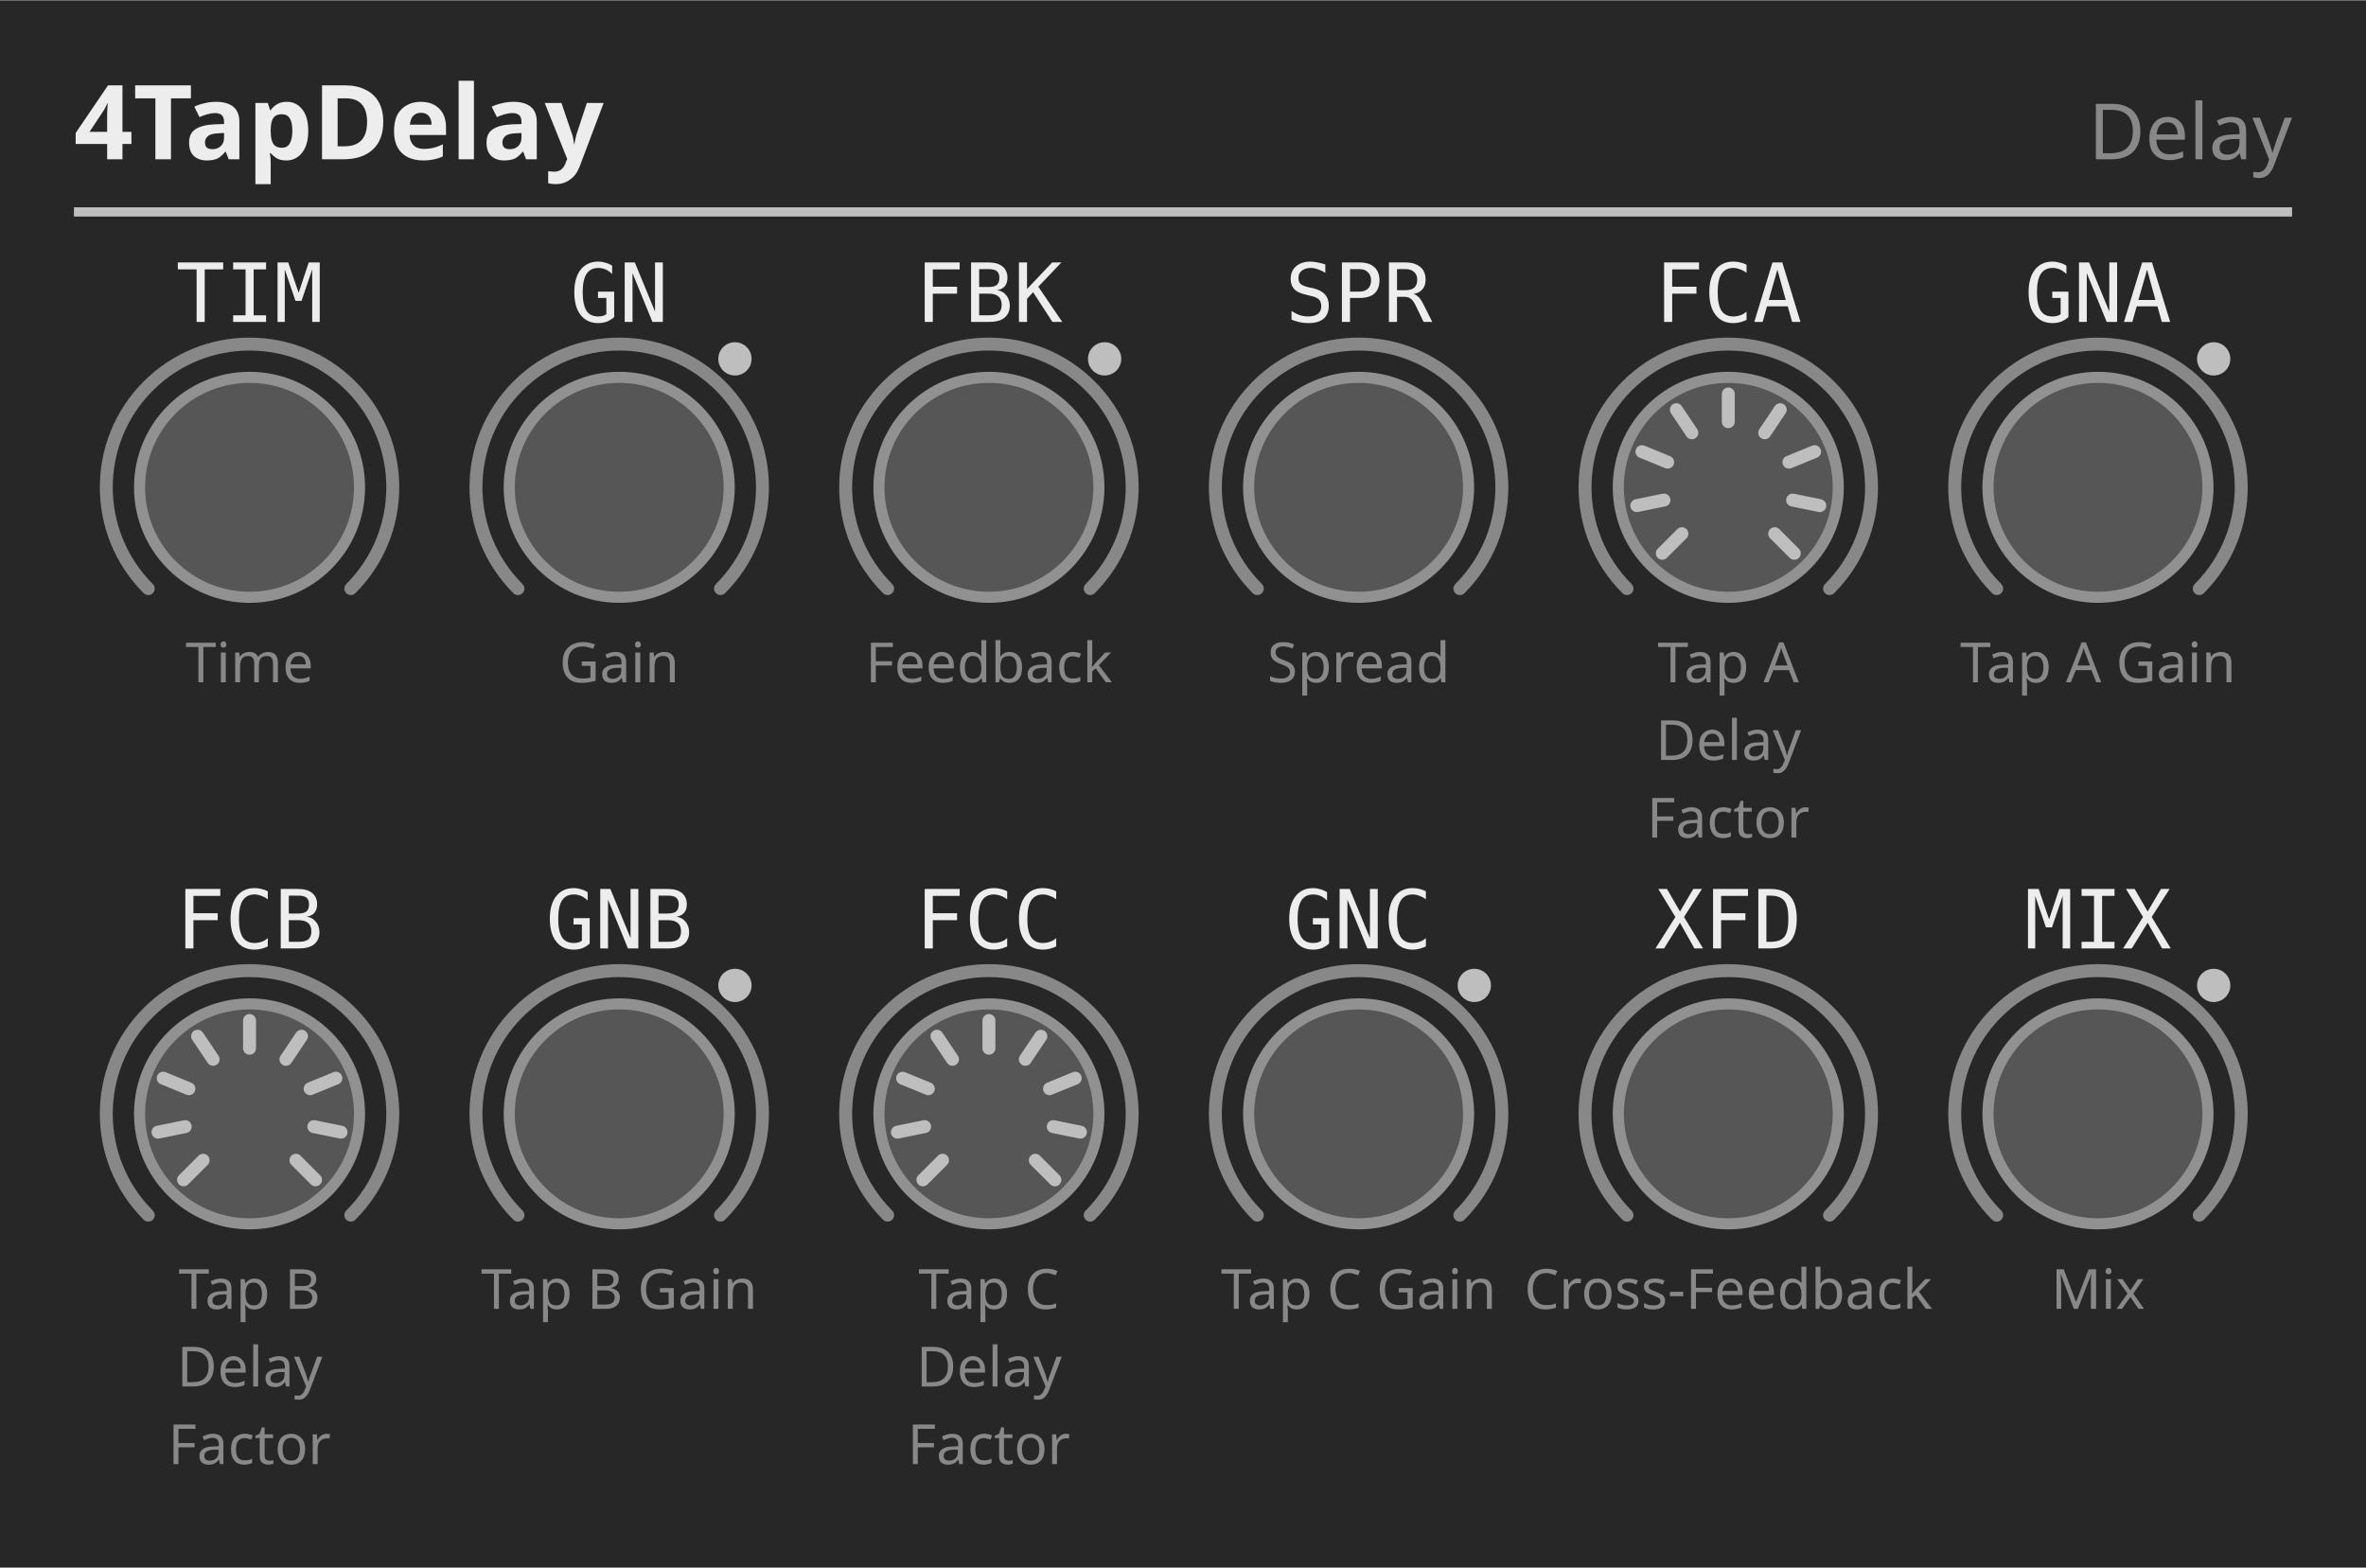
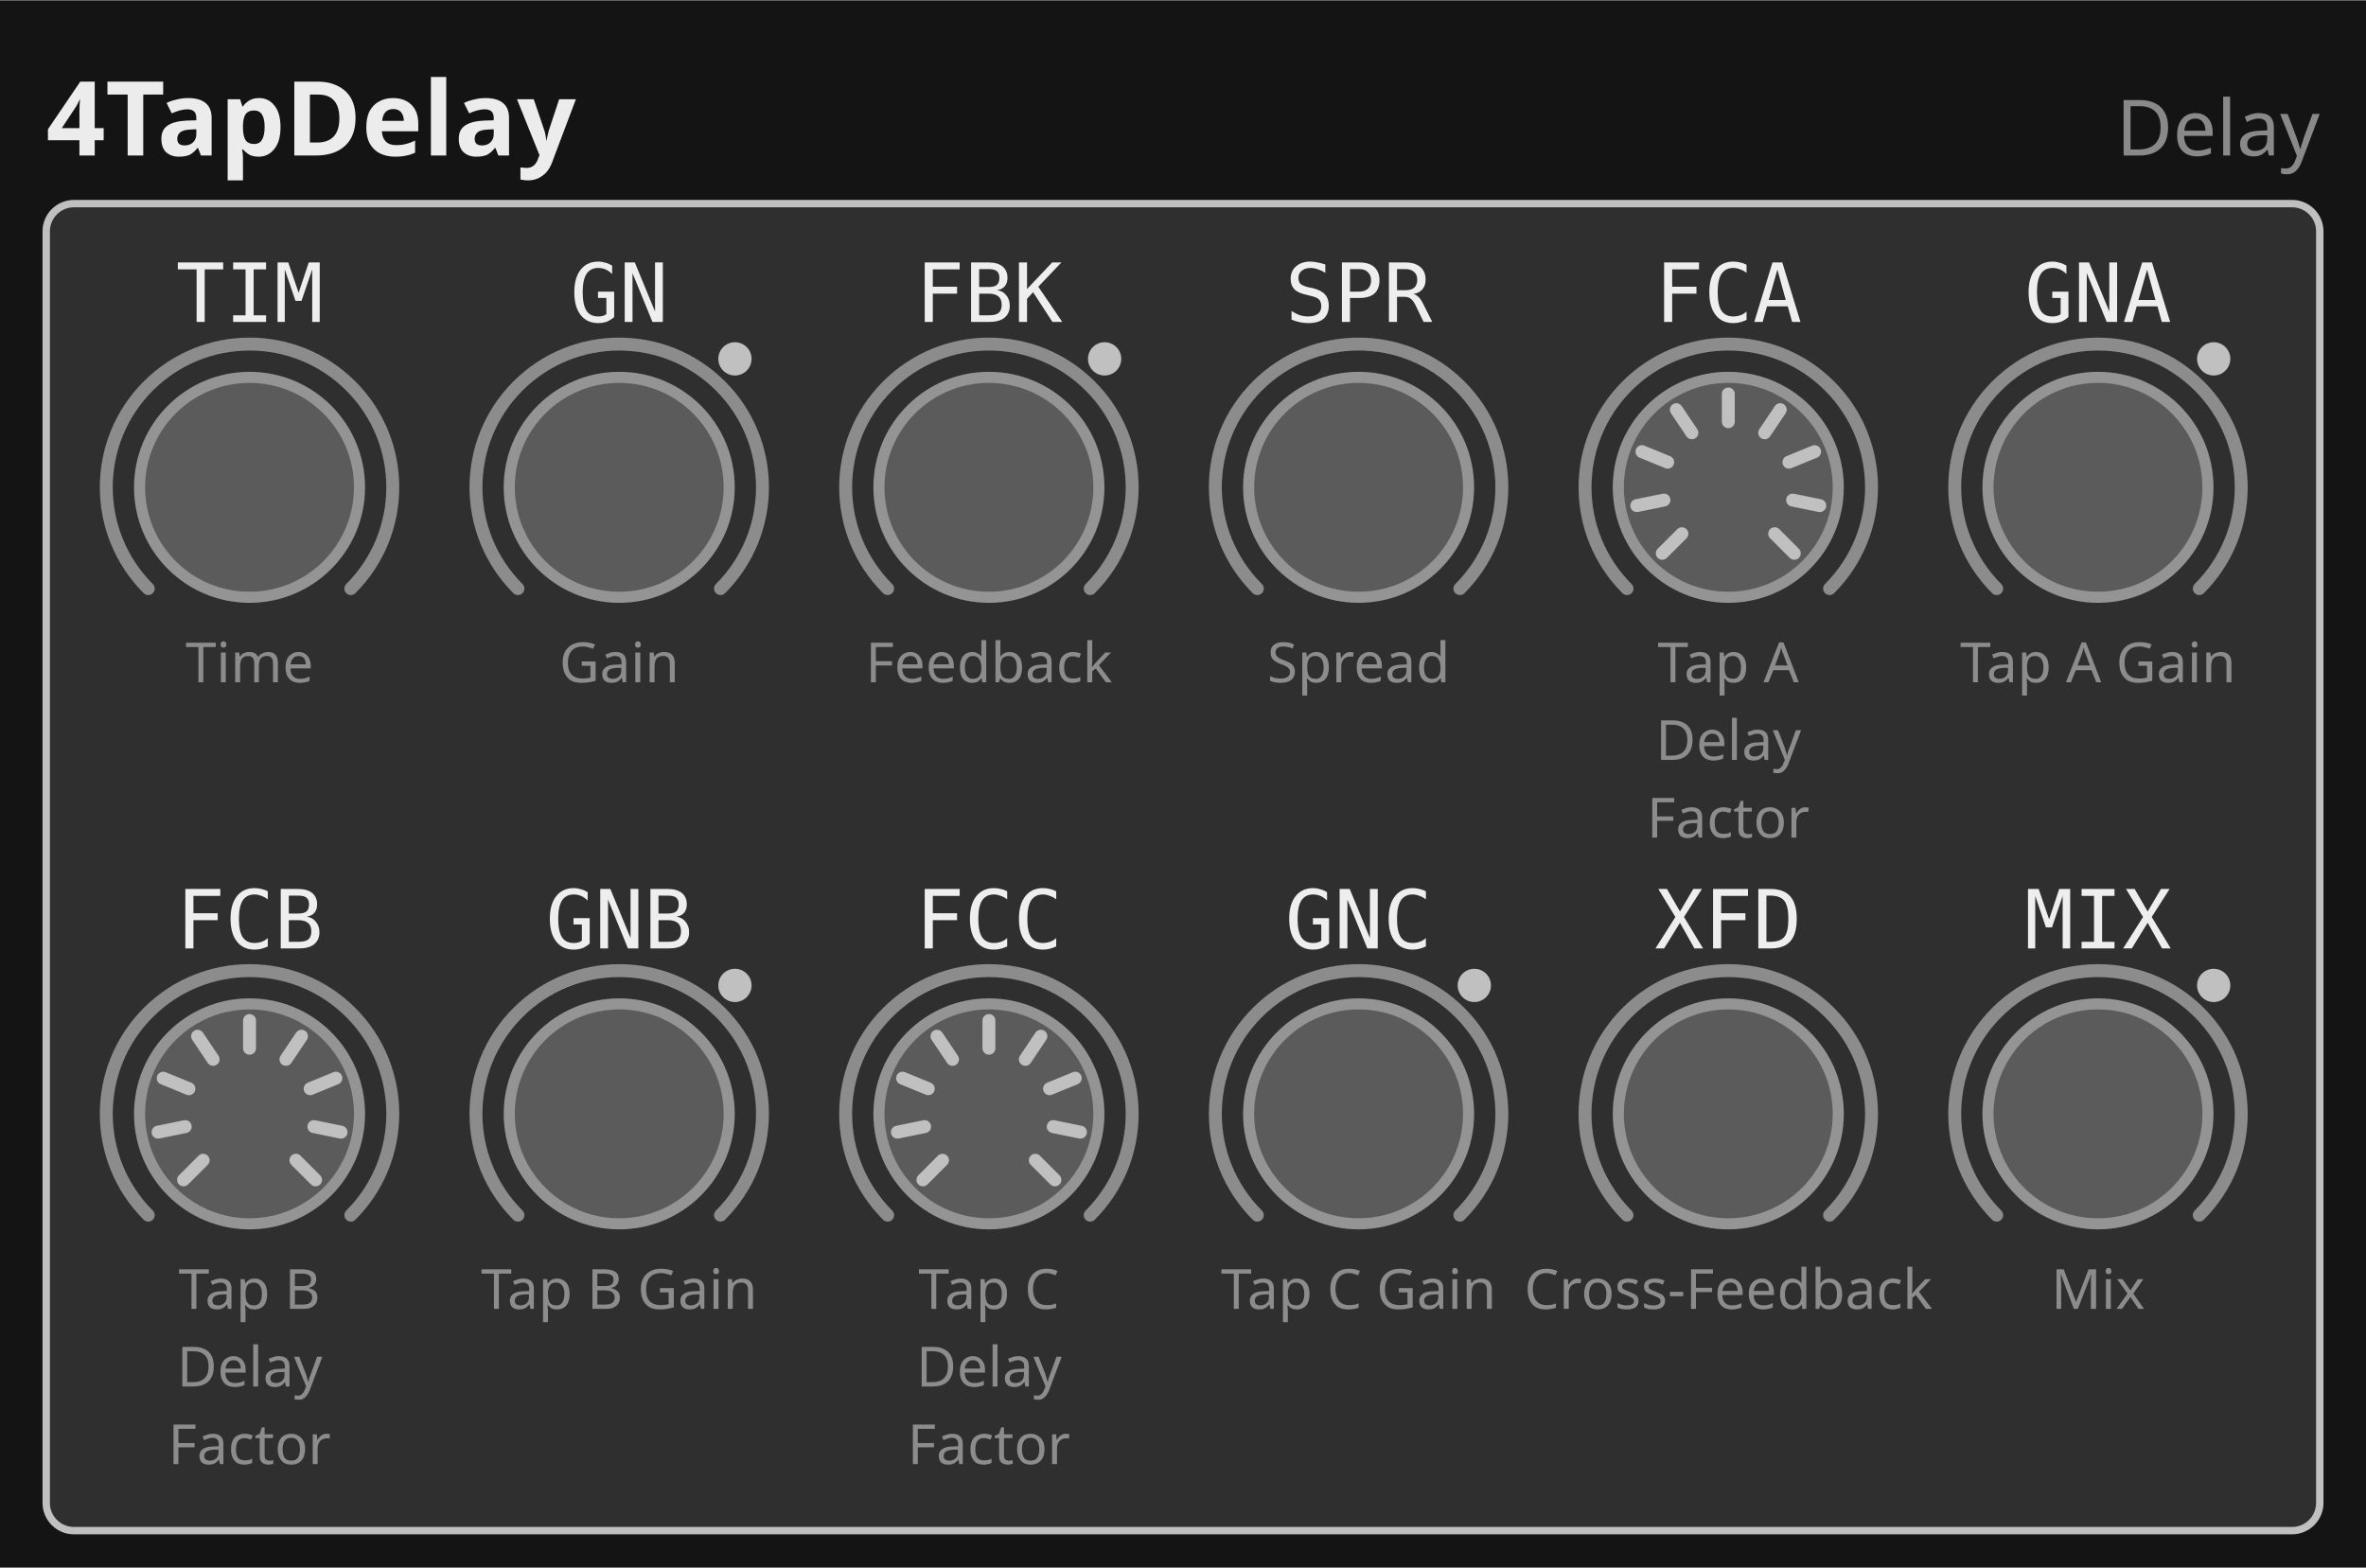
<svg xmlns="http://www.w3.org/2000/svg" viewBox="0 0 128 84.8" width="768" height="509" role="img" aria-label="4-Tap Delay front panel" font-family="ui-sans-serif, system-ui, sans-serif">
-   <rect width="128" height="84.8" fill="#272727" />
-   <text x="4" y="8.6" font-size="5.6" font-weight="600" fill="#ededed">4TapDelay</text>
-   <text x="124" y="8.6" font-size="4.2" text-anchor="end" fill="#888888">Delay</text>
-   <rect x="4" y="11.2" width="120" height="0.5" fill="#bebebe" />
-   <text x="13.50" y="17.40" font-size="4.4" text-anchor="middle" font-family="ui-monospace, SFMono-Regular, Menlo, monospace" fill="#ededed">TIM</text>
-   <path d="M 8.02 31.83 A 7.75 7.75 0 1 1 18.98 31.83" fill="none" stroke="#888888" stroke-width="0.7" stroke-linecap="round" />
-   <circle cx="13.50" cy="26.35" r="5.95" fill="#565656" stroke="#919191" stroke-width="0.6" />
-   <text x="13.50" y="36.90" font-size="3" text-anchor="middle" fill="#888888">Time</text>
-   <text x="33.50" y="17.40" font-size="4.4" text-anchor="middle" font-family="ui-monospace, SFMono-Regular, Menlo, monospace" fill="#ededed">GN</text>
-   <path d="M 28.02 31.83 A 7.75 7.75 0 1 1 38.98 31.83" fill="none" stroke="#888888" stroke-width="0.7" stroke-linecap="round" />
-   <circle cx="33.50" cy="26.35" r="5.95" fill="#565656" stroke="#919191" stroke-width="0.6" />
-   <circle cx="39.76" cy="19.40" r="0.9" fill="#bebebe" />
-   <text x="33.50" y="36.90" font-size="3" text-anchor="middle" fill="#888888">Gain</text>
-   <text x="53.50" y="17.40" font-size="4.4" text-anchor="middle" font-family="ui-monospace, SFMono-Regular, Menlo, monospace" fill="#ededed">FBK</text>
-   <path d="M 48.02 31.83 A 7.75 7.75 0 1 1 58.98 31.83" fill="none" stroke="#888888" stroke-width="0.7" stroke-linecap="round" />
-   <circle cx="53.50" cy="26.35" r="5.95" fill="#565656" stroke="#919191" stroke-width="0.6" />
-   <circle cx="59.76" cy="19.40" r="0.9" fill="#bebebe" />
-   <text x="53.50" y="36.90" font-size="3" text-anchor="middle" fill="#888888">Feedback</text>
-   <text x="73.50" y="17.40" font-size="4.4" text-anchor="middle" font-family="ui-monospace, SFMono-Regular, Menlo, monospace" fill="#ededed">SPR</text>
-   <path d="M 68.02 31.83 A 7.75 7.75 0 1 1 78.98 31.83" fill="none" stroke="#888888" stroke-width="0.7" stroke-linecap="round" />
-   <circle cx="73.50" cy="26.35" r="5.95" fill="#565656" stroke="#919191" stroke-width="0.6" />
-   <text x="73.50" y="36.90" font-size="3" text-anchor="middle" fill="#888888">Spread</text>
-   <text x="93.50" y="17.40" font-size="4.4" text-anchor="middle" font-family="ui-monospace, SFMono-Regular, Menlo, monospace" fill="#ededed">FCA</text>
-   <path d="M 88.02 31.83 A 7.75 7.75 0 1 1 98.98 31.83" fill="none" stroke="#888888" stroke-width="0.7" stroke-linecap="round" />
-   <circle cx="93.50" cy="26.35" r="5.95" fill="#565656" stroke="#919191" stroke-width="0.6" />
-   <line x1="90.99" y1="28.86" x2="89.93" y2="29.92" stroke="#bebebe" stroke-width="0.7" stroke-linecap="round" />
-   <line x1="90.02" y1="27.04" x2="88.55" y2="27.34" stroke="#bebebe" stroke-width="0.7" stroke-linecap="round" />
-   <line x1="90.22" y1="24.99" x2="88.83" y2="24.42" stroke="#bebebe" stroke-width="0.7" stroke-linecap="round" />
-   <line x1="91.53" y1="23.40" x2="90.69" y2="22.15" stroke="#bebebe" stroke-width="0.7" stroke-linecap="round" />
-   <line x1="93.50" y1="22.80" x2="93.50" y2="21.30" stroke="#bebebe" stroke-width="0.7" stroke-linecap="round" />
-   <line x1="95.47" y1="23.40" x2="96.31" y2="22.15" stroke="#bebebe" stroke-width="0.7" stroke-linecap="round" />
-   <line x1="96.78" y1="24.99" x2="98.17" y2="24.42" stroke="#bebebe" stroke-width="0.7" stroke-linecap="round" />
-   <line x1="96.98" y1="27.04" x2="98.45" y2="27.34" stroke="#bebebe" stroke-width="0.7" stroke-linecap="round" />
-   <line x1="96.01" y1="28.86" x2="97.07" y2="29.92" stroke="#bebebe" stroke-width="0.7" stroke-linecap="round" />
-   <text x="93.50" y="36.90" font-size="3" text-anchor="middle" fill="#888888">Tap A</text>
-   <text x="93.50" y="41.10" font-size="3" text-anchor="middle" fill="#888888">Delay</text>
-   <text x="93.50" y="45.30" font-size="3" text-anchor="middle" fill="#888888">Factor</text>
-   <text x="113.50" y="17.40" font-size="4.4" text-anchor="middle" font-family="ui-monospace, SFMono-Regular, Menlo, monospace" fill="#ededed">GNA</text>
-   <path d="M 108.02 31.83 A 7.75 7.75 0 1 1 118.98 31.83" fill="none" stroke="#888888" stroke-width="0.7" stroke-linecap="round" />
-   <circle cx="113.50" cy="26.35" r="5.95" fill="#565656" stroke="#919191" stroke-width="0.6" />
-   <circle cx="119.76" cy="19.40" r="0.9" fill="#bebebe" />
-   <text x="113.50" y="36.90" font-size="3" text-anchor="middle" fill="#888888">Tap A Gain</text>
-   <text x="13.50" y="51.30" font-size="4.4" text-anchor="middle" font-family="ui-monospace, SFMono-Regular, Menlo, monospace" fill="#ededed">FCB</text>
-   <path d="M 8.02 65.73 A 7.75 7.75 0 1 1 18.98 65.73" fill="none" stroke="#888888" stroke-width="0.7" stroke-linecap="round" />
-   <circle cx="13.50" cy="60.25" r="5.95" fill="#565656" stroke="#919191" stroke-width="0.6" />
-   <line x1="10.99" y1="62.76" x2="9.93" y2="63.82" stroke="#bebebe" stroke-width="0.7" stroke-linecap="round" />
-   <line x1="10.02" y1="60.94" x2="8.55" y2="61.24" stroke="#bebebe" stroke-width="0.7" stroke-linecap="round" />
-   <line x1="10.22" y1="58.89" x2="8.83" y2="58.32" stroke="#bebebe" stroke-width="0.7" stroke-linecap="round" />
-   <line x1="11.53" y1="57.30" x2="10.69" y2="56.05" stroke="#bebebe" stroke-width="0.7" stroke-linecap="round" />
-   <line x1="13.50" y1="56.70" x2="13.50" y2="55.20" stroke="#bebebe" stroke-width="0.7" stroke-linecap="round" />
-   <line x1="15.47" y1="57.30" x2="16.31" y2="56.05" stroke="#bebebe" stroke-width="0.7" stroke-linecap="round" />
-   <line x1="16.78" y1="58.89" x2="18.17" y2="58.32" stroke="#bebebe" stroke-width="0.7" stroke-linecap="round" />
-   <line x1="16.98" y1="60.94" x2="18.45" y2="61.24" stroke="#bebebe" stroke-width="0.7" stroke-linecap="round" />
-   <line x1="16.01" y1="62.76" x2="17.07" y2="63.82" stroke="#bebebe" stroke-width="0.7" stroke-linecap="round" />
-   <text x="13.50" y="70.80" font-size="3" text-anchor="middle" fill="#888888">Tap B</text>
-   <text x="13.50" y="75.00" font-size="3" text-anchor="middle" fill="#888888">Delay</text>
-   <text x="13.50" y="79.20" font-size="3" text-anchor="middle" fill="#888888">Factor</text>
-   <text x="33.50" y="51.30" font-size="4.4" text-anchor="middle" font-family="ui-monospace, SFMono-Regular, Menlo, monospace" fill="#ededed">GNB</text>
-   <path d="M 28.02 65.73 A 7.75 7.75 0 1 1 38.98 65.73" fill="none" stroke="#888888" stroke-width="0.7" stroke-linecap="round" />
-   <circle cx="33.50" cy="60.25" r="5.95" fill="#565656" stroke="#919191" stroke-width="0.6" />
-   <circle cx="39.76" cy="53.30" r="0.9" fill="#bebebe" />
-   <text x="33.50" y="70.80" font-size="3" text-anchor="middle" fill="#888888">Tap B Gain</text>
-   <text x="53.50" y="51.30" font-size="4.4" text-anchor="middle" font-family="ui-monospace, SFMono-Regular, Menlo, monospace" fill="#ededed">FCC</text>
-   <path d="M 48.02 65.73 A 7.75 7.75 0 1 1 58.98 65.73" fill="none" stroke="#888888" stroke-width="0.7" stroke-linecap="round" />
-   <circle cx="53.50" cy="60.25" r="5.95" fill="#565656" stroke="#919191" stroke-width="0.6" />
-   <line x1="50.99" y1="62.76" x2="49.93" y2="63.82" stroke="#bebebe" stroke-width="0.7" stroke-linecap="round" />
-   <line x1="50.02" y1="60.94" x2="48.55" y2="61.24" stroke="#bebebe" stroke-width="0.7" stroke-linecap="round" />
-   <line x1="50.22" y1="58.89" x2="48.83" y2="58.32" stroke="#bebebe" stroke-width="0.7" stroke-linecap="round" />
-   <line x1="51.53" y1="57.30" x2="50.69" y2="56.05" stroke="#bebebe" stroke-width="0.7" stroke-linecap="round" />
-   <line x1="53.50" y1="56.70" x2="53.50" y2="55.20" stroke="#bebebe" stroke-width="0.7" stroke-linecap="round" />
-   <line x1="55.47" y1="57.30" x2="56.31" y2="56.05" stroke="#bebebe" stroke-width="0.7" stroke-linecap="round" />
-   <line x1="56.78" y1="58.89" x2="58.17" y2="58.32" stroke="#bebebe" stroke-width="0.7" stroke-linecap="round" />
-   <line x1="56.98" y1="60.94" x2="58.45" y2="61.24" stroke="#bebebe" stroke-width="0.7" stroke-linecap="round" />
-   <line x1="56.01" y1="62.76" x2="57.07" y2="63.82" stroke="#bebebe" stroke-width="0.7" stroke-linecap="round" />
-   <text x="53.50" y="70.80" font-size="3" text-anchor="middle" fill="#888888">Tap C</text>
-   <text x="53.50" y="75.00" font-size="3" text-anchor="middle" fill="#888888">Delay</text>
-   <text x="53.50" y="79.20" font-size="3" text-anchor="middle" fill="#888888">Factor</text>
-   <text x="73.50" y="51.30" font-size="4.4" text-anchor="middle" font-family="ui-monospace, SFMono-Regular, Menlo, monospace" fill="#ededed">GNC</text>
-   <path d="M 68.02 65.73 A 7.75 7.75 0 1 1 78.98 65.73" fill="none" stroke="#888888" stroke-width="0.7" stroke-linecap="round" />
-   <circle cx="73.50" cy="60.25" r="5.95" fill="#565656" stroke="#919191" stroke-width="0.6" />
-   <circle cx="79.76" cy="53.30" r="0.9" fill="#bebebe" />
-   <text x="73.50" y="70.80" font-size="3" text-anchor="middle" fill="#888888">Tap C Gain</text>
-   <text x="93.50" y="51.30" font-size="4.4" text-anchor="middle" font-family="ui-monospace, SFMono-Regular, Menlo, monospace" fill="#ededed">XFD</text>
-   <path d="M 88.02 65.73 A 7.75 7.75 0 1 1 98.98 65.73" fill="none" stroke="#888888" stroke-width="0.7" stroke-linecap="round" />
-   <circle cx="93.50" cy="60.25" r="5.95" fill="#565656" stroke="#919191" stroke-width="0.6" />
-   <text x="93.50" y="70.80" font-size="3" text-anchor="middle" fill="#888888" textLength="17.0" lengthAdjust="spacingAndGlyphs">Cross-Feedback</text>
-   <text x="113.50" y="51.30" font-size="4.4" text-anchor="middle" font-family="ui-monospace, SFMono-Regular, Menlo, monospace" fill="#ededed">MIX</text>
-   <path d="M 108.02 65.73 A 7.75 7.75 0 1 1 118.98 65.73" fill="none" stroke="#888888" stroke-width="0.7" stroke-linecap="round" />
-   <circle cx="113.50" cy="60.25" r="5.95" fill="#565656" stroke="#919191" stroke-width="0.6" />
-   <circle cx="119.76" cy="53.30" r="0.9" fill="#bebebe" />
-   <text x="113.50" y="70.80" font-size="3" text-anchor="middle" fill="#888888">Mix</text>
+   <rect width="128" height="84.8" fill="#141414" />
+   <text x="2.5" y="8.4" font-size="5.6" font-weight="600" fill="#ececec">4TapDelay</text>
+   <text x="125.5" y="8.4" font-size="4.2" text-anchor="end" fill="#898989">Delay</text>
+   <rect x="2.5" y="11.0" width="123.0" height="71.8" rx="1.5" fill="#2f2f2f" stroke="#c0c0c0" stroke-width="0.4" />
+   <text x="13.50" y="17.40" font-size="4.4" text-anchor="middle" font-family="ui-monospace, SFMono-Regular, Menlo, monospace" fill="#eeeeee">TIM</text>
+   <path d="M 8.02 31.83 A 7.75 7.75 0 1 1 18.98 31.83" fill="none" stroke="#8c8c8c" stroke-width="0.7" stroke-linecap="round" />
+   <circle cx="13.50" cy="26.35" r="5.95" fill="#5b5b5b" stroke="#949494" stroke-width="0.6" />
+   <text x="13.50" y="36.90" font-size="3" text-anchor="middle" fill="#8c8c8c">Time</text>
+   <text x="33.50" y="17.40" font-size="4.4" text-anchor="middle" font-family="ui-monospace, SFMono-Regular, Menlo, monospace" fill="#eeeeee">GN</text>
+   <path d="M 28.02 31.83 A 7.75 7.75 0 1 1 38.98 31.83" fill="none" stroke="#8c8c8c" stroke-width="0.7" stroke-linecap="round" />
+   <circle cx="33.50" cy="26.35" r="5.95" fill="#5b5b5b" stroke="#949494" stroke-width="0.6" />
+   <circle cx="39.76" cy="19.40" r="0.9" fill="#c0c0c0" />
+   <text x="33.50" y="36.90" font-size="3" text-anchor="middle" fill="#8c8c8c">Gain</text>
+   <text x="53.50" y="17.40" font-size="4.4" text-anchor="middle" font-family="ui-monospace, SFMono-Regular, Menlo, monospace" fill="#eeeeee">FBK</text>
+   <path d="M 48.02 31.83 A 7.75 7.75 0 1 1 58.98 31.83" fill="none" stroke="#8c8c8c" stroke-width="0.7" stroke-linecap="round" />
+   <circle cx="53.50" cy="26.35" r="5.95" fill="#5b5b5b" stroke="#949494" stroke-width="0.6" />
+   <circle cx="59.76" cy="19.40" r="0.9" fill="#c0c0c0" />
+   <text x="53.50" y="36.90" font-size="3" text-anchor="middle" fill="#8c8c8c">Feedback</text>
+   <text x="73.50" y="17.40" font-size="4.4" text-anchor="middle" font-family="ui-monospace, SFMono-Regular, Menlo, monospace" fill="#eeeeee">SPR</text>
+   <path d="M 68.02 31.83 A 7.75 7.75 0 1 1 78.98 31.83" fill="none" stroke="#8c8c8c" stroke-width="0.7" stroke-linecap="round" />
+   <circle cx="73.50" cy="26.35" r="5.95" fill="#5b5b5b" stroke="#949494" stroke-width="0.6" />
+   <text x="73.50" y="36.90" font-size="3" text-anchor="middle" fill="#8c8c8c">Spread</text>
+   <text x="93.50" y="17.40" font-size="4.4" text-anchor="middle" font-family="ui-monospace, SFMono-Regular, Menlo, monospace" fill="#eeeeee">FCA</text>
+   <path d="M 88.02 31.83 A 7.75 7.75 0 1 1 98.98 31.83" fill="none" stroke="#8c8c8c" stroke-width="0.7" stroke-linecap="round" />
+   <circle cx="93.50" cy="26.35" r="5.95" fill="#5b5b5b" stroke="#949494" stroke-width="0.6" />
+   <line x1="90.99" y1="28.86" x2="89.93" y2="29.92" stroke="#c0c0c0" stroke-width="0.7" stroke-linecap="round" />
+   <line x1="90.02" y1="27.04" x2="88.55" y2="27.34" stroke="#c0c0c0" stroke-width="0.7" stroke-linecap="round" />
+   <line x1="90.22" y1="24.99" x2="88.83" y2="24.42" stroke="#c0c0c0" stroke-width="0.7" stroke-linecap="round" />
+   <line x1="91.53" y1="23.40" x2="90.69" y2="22.15" stroke="#c0c0c0" stroke-width="0.7" stroke-linecap="round" />
+   <line x1="93.50" y1="22.80" x2="93.50" y2="21.30" stroke="#c0c0c0" stroke-width="0.7" stroke-linecap="round" />
+   <line x1="95.47" y1="23.40" x2="96.31" y2="22.15" stroke="#c0c0c0" stroke-width="0.7" stroke-linecap="round" />
+   <line x1="96.78" y1="24.99" x2="98.17" y2="24.42" stroke="#c0c0c0" stroke-width="0.7" stroke-linecap="round" />
+   <line x1="96.98" y1="27.04" x2="98.45" y2="27.34" stroke="#c0c0c0" stroke-width="0.7" stroke-linecap="round" />
+   <line x1="96.01" y1="28.86" x2="97.07" y2="29.92" stroke="#c0c0c0" stroke-width="0.7" stroke-linecap="round" />
+   <text x="93.50" y="36.90" font-size="3" text-anchor="middle" fill="#8c8c8c">Tap A</text>
+   <text x="93.50" y="41.10" font-size="3" text-anchor="middle" fill="#8c8c8c">Delay</text>
+   <text x="93.50" y="45.30" font-size="3" text-anchor="middle" fill="#8c8c8c">Factor</text>
+   <text x="113.50" y="17.40" font-size="4.4" text-anchor="middle" font-family="ui-monospace, SFMono-Regular, Menlo, monospace" fill="#eeeeee">GNA</text>
+   <path d="M 108.02 31.83 A 7.75 7.75 0 1 1 118.98 31.83" fill="none" stroke="#8c8c8c" stroke-width="0.7" stroke-linecap="round" />
+   <circle cx="113.50" cy="26.35" r="5.95" fill="#5b5b5b" stroke="#949494" stroke-width="0.6" />
+   <circle cx="119.76" cy="19.40" r="0.9" fill="#c0c0c0" />
+   <text x="113.50" y="36.90" font-size="3" text-anchor="middle" fill="#8c8c8c">Tap A Gain</text>
+   <text x="13.50" y="51.30" font-size="4.4" text-anchor="middle" font-family="ui-monospace, SFMono-Regular, Menlo, monospace" fill="#eeeeee">FCB</text>
+   <path d="M 8.02 65.73 A 7.75 7.75 0 1 1 18.98 65.73" fill="none" stroke="#8c8c8c" stroke-width="0.7" stroke-linecap="round" />
+   <circle cx="13.50" cy="60.25" r="5.95" fill="#5b5b5b" stroke="#949494" stroke-width="0.6" />
+   <line x1="10.99" y1="62.76" x2="9.93" y2="63.82" stroke="#c0c0c0" stroke-width="0.7" stroke-linecap="round" />
+   <line x1="10.02" y1="60.94" x2="8.55" y2="61.24" stroke="#c0c0c0" stroke-width="0.7" stroke-linecap="round" />
+   <line x1="10.22" y1="58.89" x2="8.83" y2="58.32" stroke="#c0c0c0" stroke-width="0.7" stroke-linecap="round" />
+   <line x1="11.53" y1="57.30" x2="10.69" y2="56.05" stroke="#c0c0c0" stroke-width="0.7" stroke-linecap="round" />
+   <line x1="13.50" y1="56.70" x2="13.50" y2="55.20" stroke="#c0c0c0" stroke-width="0.7" stroke-linecap="round" />
+   <line x1="15.47" y1="57.30" x2="16.31" y2="56.05" stroke="#c0c0c0" stroke-width="0.7" stroke-linecap="round" />
+   <line x1="16.78" y1="58.89" x2="18.17" y2="58.32" stroke="#c0c0c0" stroke-width="0.7" stroke-linecap="round" />
+   <line x1="16.98" y1="60.94" x2="18.45" y2="61.24" stroke="#c0c0c0" stroke-width="0.7" stroke-linecap="round" />
+   <line x1="16.01" y1="62.76" x2="17.07" y2="63.82" stroke="#c0c0c0" stroke-width="0.7" stroke-linecap="round" />
+   <text x="13.50" y="70.80" font-size="3" text-anchor="middle" fill="#8c8c8c">Tap B</text>
+   <text x="13.50" y="75.00" font-size="3" text-anchor="middle" fill="#8c8c8c">Delay</text>
+   <text x="13.50" y="79.20" font-size="3" text-anchor="middle" fill="#8c8c8c">Factor</text>
+   <text x="33.50" y="51.30" font-size="4.4" text-anchor="middle" font-family="ui-monospace, SFMono-Regular, Menlo, monospace" fill="#eeeeee">GNB</text>
+   <path d="M 28.02 65.73 A 7.75 7.75 0 1 1 38.98 65.73" fill="none" stroke="#8c8c8c" stroke-width="0.7" stroke-linecap="round" />
+   <circle cx="33.50" cy="60.25" r="5.95" fill="#5b5b5b" stroke="#949494" stroke-width="0.6" />
+   <circle cx="39.76" cy="53.30" r="0.9" fill="#c0c0c0" />
+   <text x="33.50" y="70.80" font-size="3" text-anchor="middle" fill="#8c8c8c">Tap B Gain</text>
+   <text x="53.50" y="51.30" font-size="4.4" text-anchor="middle" font-family="ui-monospace, SFMono-Regular, Menlo, monospace" fill="#eeeeee">FCC</text>
+   <path d="M 48.02 65.73 A 7.75 7.75 0 1 1 58.98 65.73" fill="none" stroke="#8c8c8c" stroke-width="0.7" stroke-linecap="round" />
+   <circle cx="53.50" cy="60.25" r="5.95" fill="#5b5b5b" stroke="#949494" stroke-width="0.6" />
+   <line x1="50.99" y1="62.76" x2="49.93" y2="63.82" stroke="#c0c0c0" stroke-width="0.7" stroke-linecap="round" />
+   <line x1="50.02" y1="60.94" x2="48.55" y2="61.24" stroke="#c0c0c0" stroke-width="0.7" stroke-linecap="round" />
+   <line x1="50.22" y1="58.89" x2="48.83" y2="58.32" stroke="#c0c0c0" stroke-width="0.7" stroke-linecap="round" />
+   <line x1="51.53" y1="57.30" x2="50.69" y2="56.05" stroke="#c0c0c0" stroke-width="0.7" stroke-linecap="round" />
+   <line x1="53.50" y1="56.70" x2="53.50" y2="55.20" stroke="#c0c0c0" stroke-width="0.7" stroke-linecap="round" />
+   <line x1="55.47" y1="57.30" x2="56.31" y2="56.05" stroke="#c0c0c0" stroke-width="0.7" stroke-linecap="round" />
+   <line x1="56.78" y1="58.89" x2="58.17" y2="58.32" stroke="#c0c0c0" stroke-width="0.7" stroke-linecap="round" />
+   <line x1="56.98" y1="60.94" x2="58.45" y2="61.24" stroke="#c0c0c0" stroke-width="0.7" stroke-linecap="round" />
+   <line x1="56.01" y1="62.76" x2="57.07" y2="63.82" stroke="#c0c0c0" stroke-width="0.7" stroke-linecap="round" />
+   <text x="53.50" y="70.80" font-size="3" text-anchor="middle" fill="#8c8c8c">Tap C</text>
+   <text x="53.50" y="75.00" font-size="3" text-anchor="middle" fill="#8c8c8c">Delay</text>
+   <text x="53.50" y="79.20" font-size="3" text-anchor="middle" fill="#8c8c8c">Factor</text>
+   <text x="73.50" y="51.30" font-size="4.4" text-anchor="middle" font-family="ui-monospace, SFMono-Regular, Menlo, monospace" fill="#eeeeee">GNC</text>
+   <path d="M 68.02 65.73 A 7.75 7.75 0 1 1 78.98 65.73" fill="none" stroke="#8c8c8c" stroke-width="0.7" stroke-linecap="round" />
+   <circle cx="73.50" cy="60.25" r="5.95" fill="#5b5b5b" stroke="#949494" stroke-width="0.6" />
+   <circle cx="79.76" cy="53.30" r="0.9" fill="#c0c0c0" />
+   <text x="73.50" y="70.80" font-size="3" text-anchor="middle" fill="#8c8c8c">Tap C Gain</text>
+   <text x="93.50" y="51.30" font-size="4.4" text-anchor="middle" font-family="ui-monospace, SFMono-Regular, Menlo, monospace" fill="#eeeeee">XFD</text>
+   <path d="M 88.02 65.73 A 7.75 7.75 0 1 1 98.98 65.73" fill="none" stroke="#8c8c8c" stroke-width="0.7" stroke-linecap="round" />
+   <circle cx="93.50" cy="60.25" r="5.95" fill="#5b5b5b" stroke="#949494" stroke-width="0.6" />
+   <text x="93.50" y="70.80" font-size="3" text-anchor="middle" fill="#8c8c8c" textLength="17.0" lengthAdjust="spacingAndGlyphs">Cross-Feedback</text>
+   <text x="113.50" y="51.30" font-size="4.4" text-anchor="middle" font-family="ui-monospace, SFMono-Regular, Menlo, monospace" fill="#eeeeee">MIX</text>
+   <path d="M 108.02 65.73 A 7.75 7.75 0 1 1 118.98 65.73" fill="none" stroke="#8c8c8c" stroke-width="0.7" stroke-linecap="round" />
+   <circle cx="113.50" cy="60.25" r="5.95" fill="#5b5b5b" stroke="#949494" stroke-width="0.6" />
+   <circle cx="119.76" cy="53.30" r="0.9" fill="#c0c0c0" />
+   <text x="113.50" y="70.80" font-size="3" text-anchor="middle" fill="#8c8c8c">Mix</text>
</svg>
